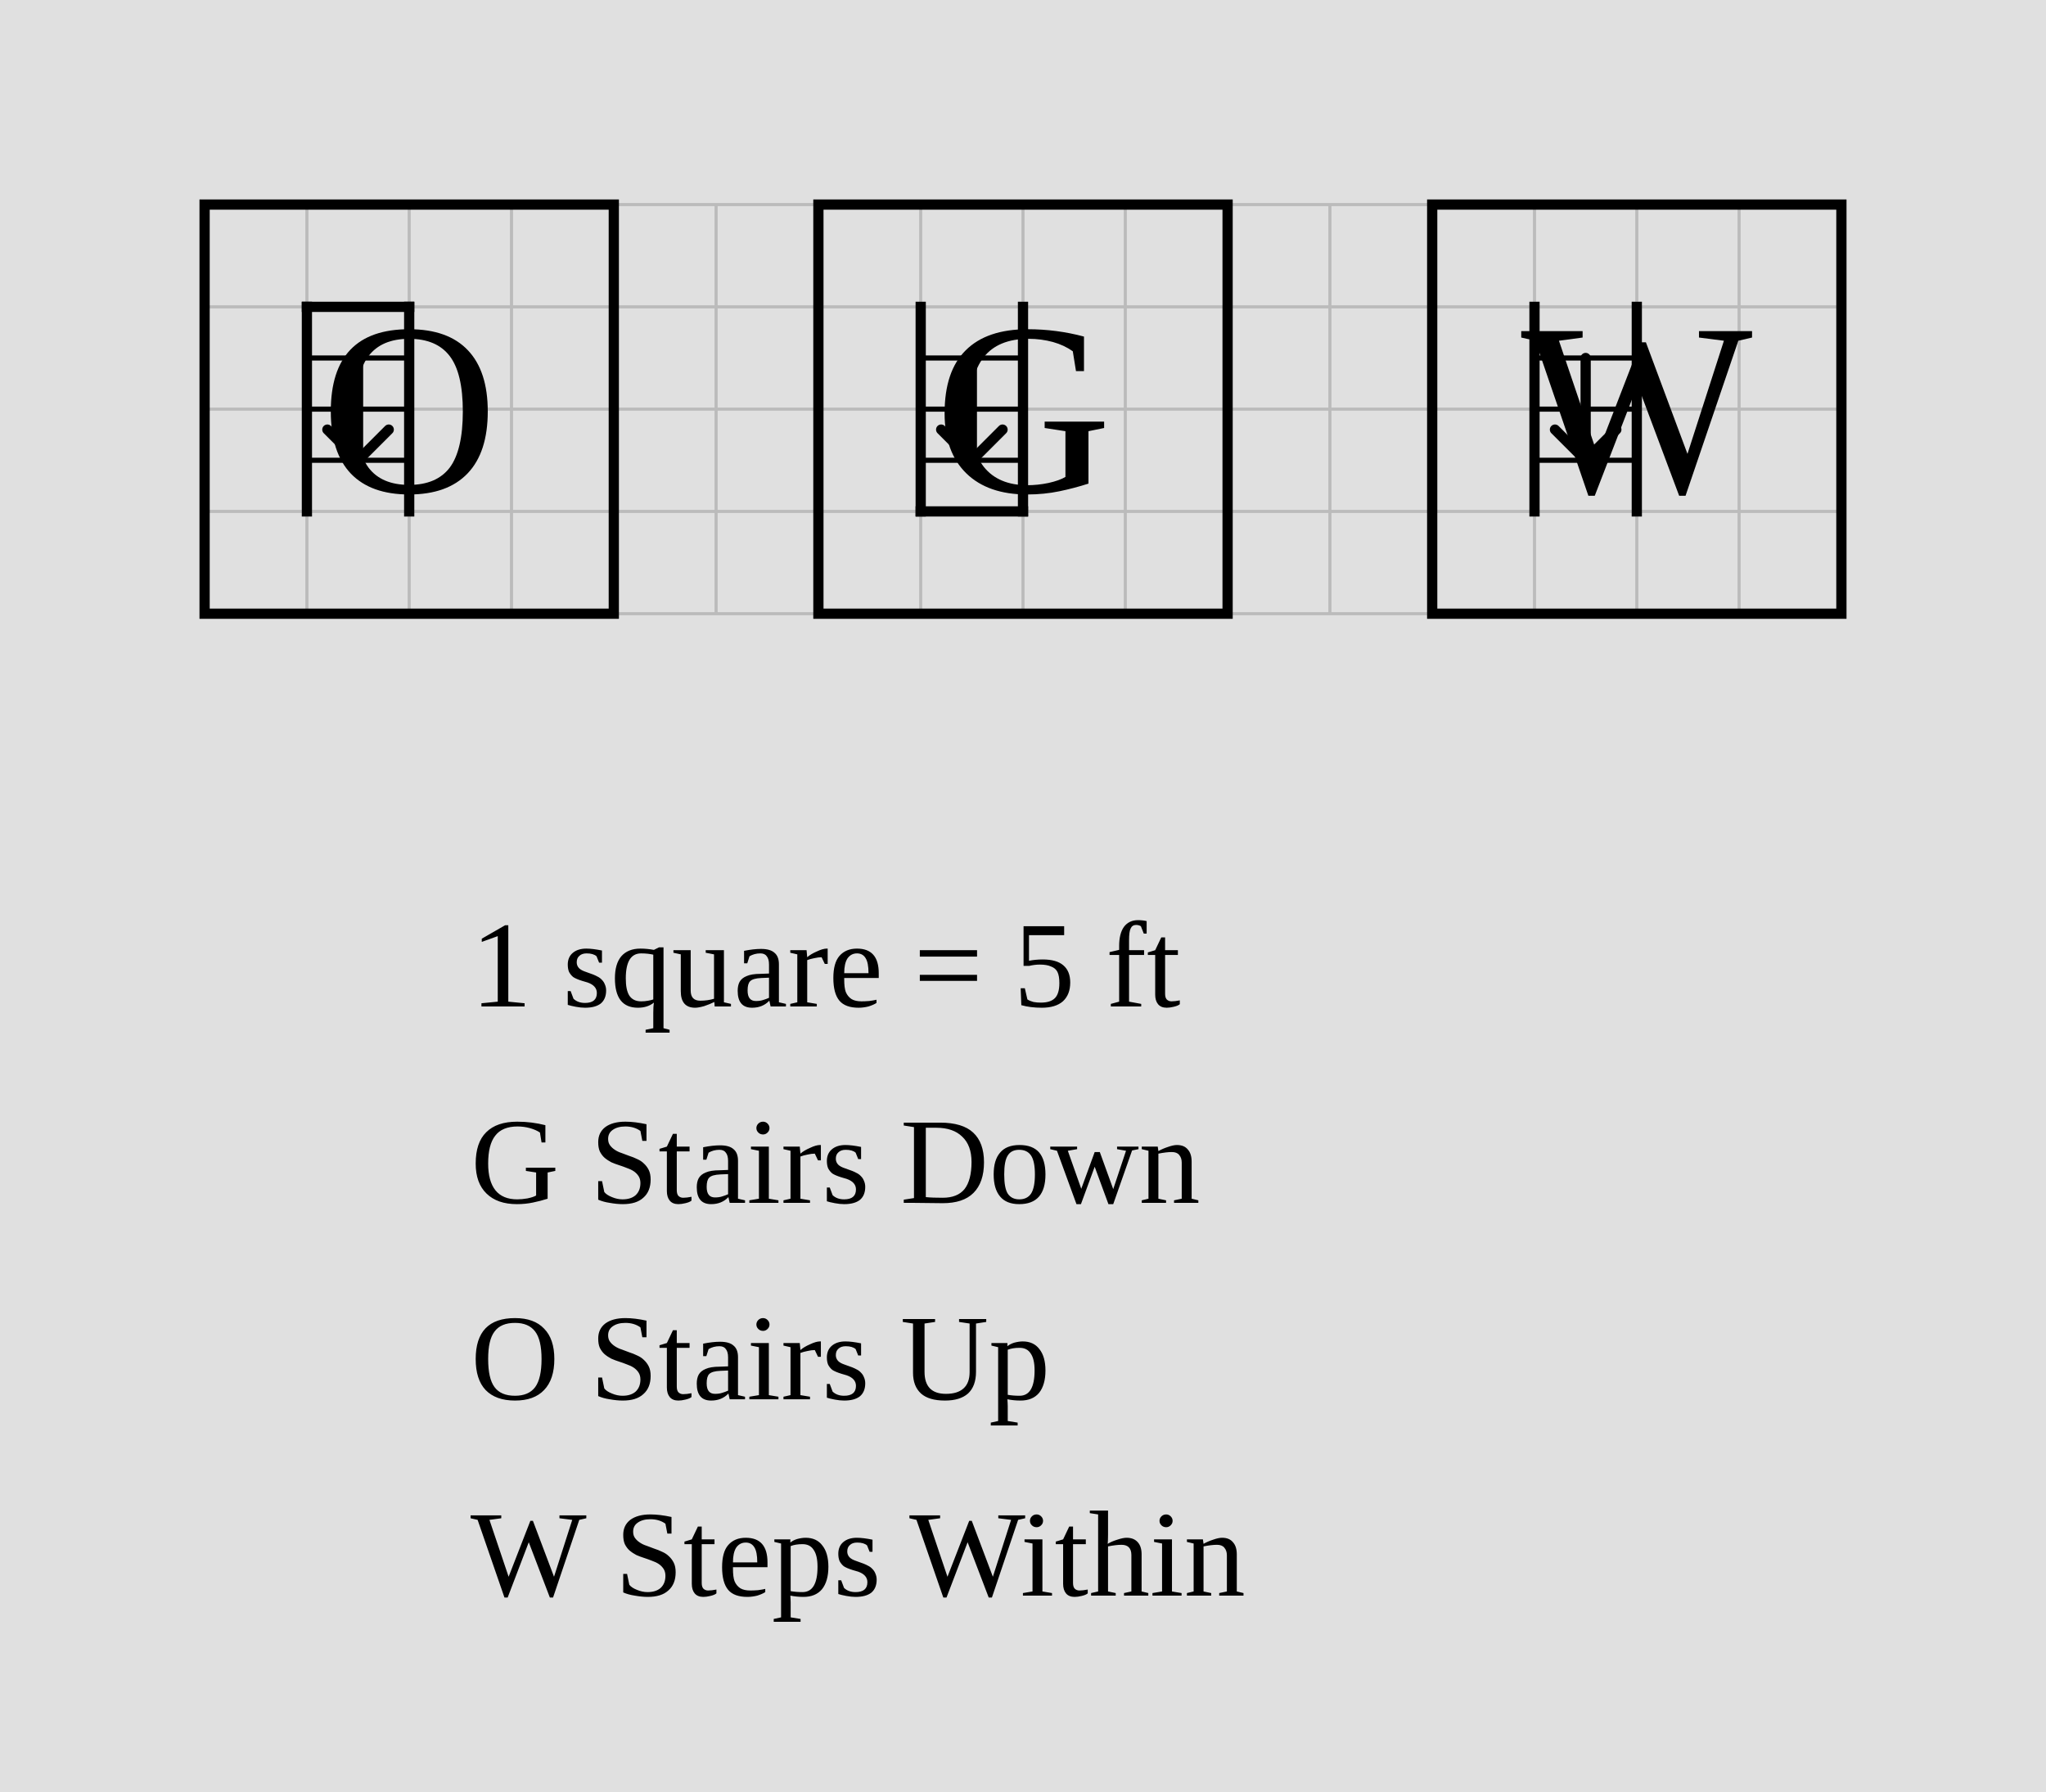
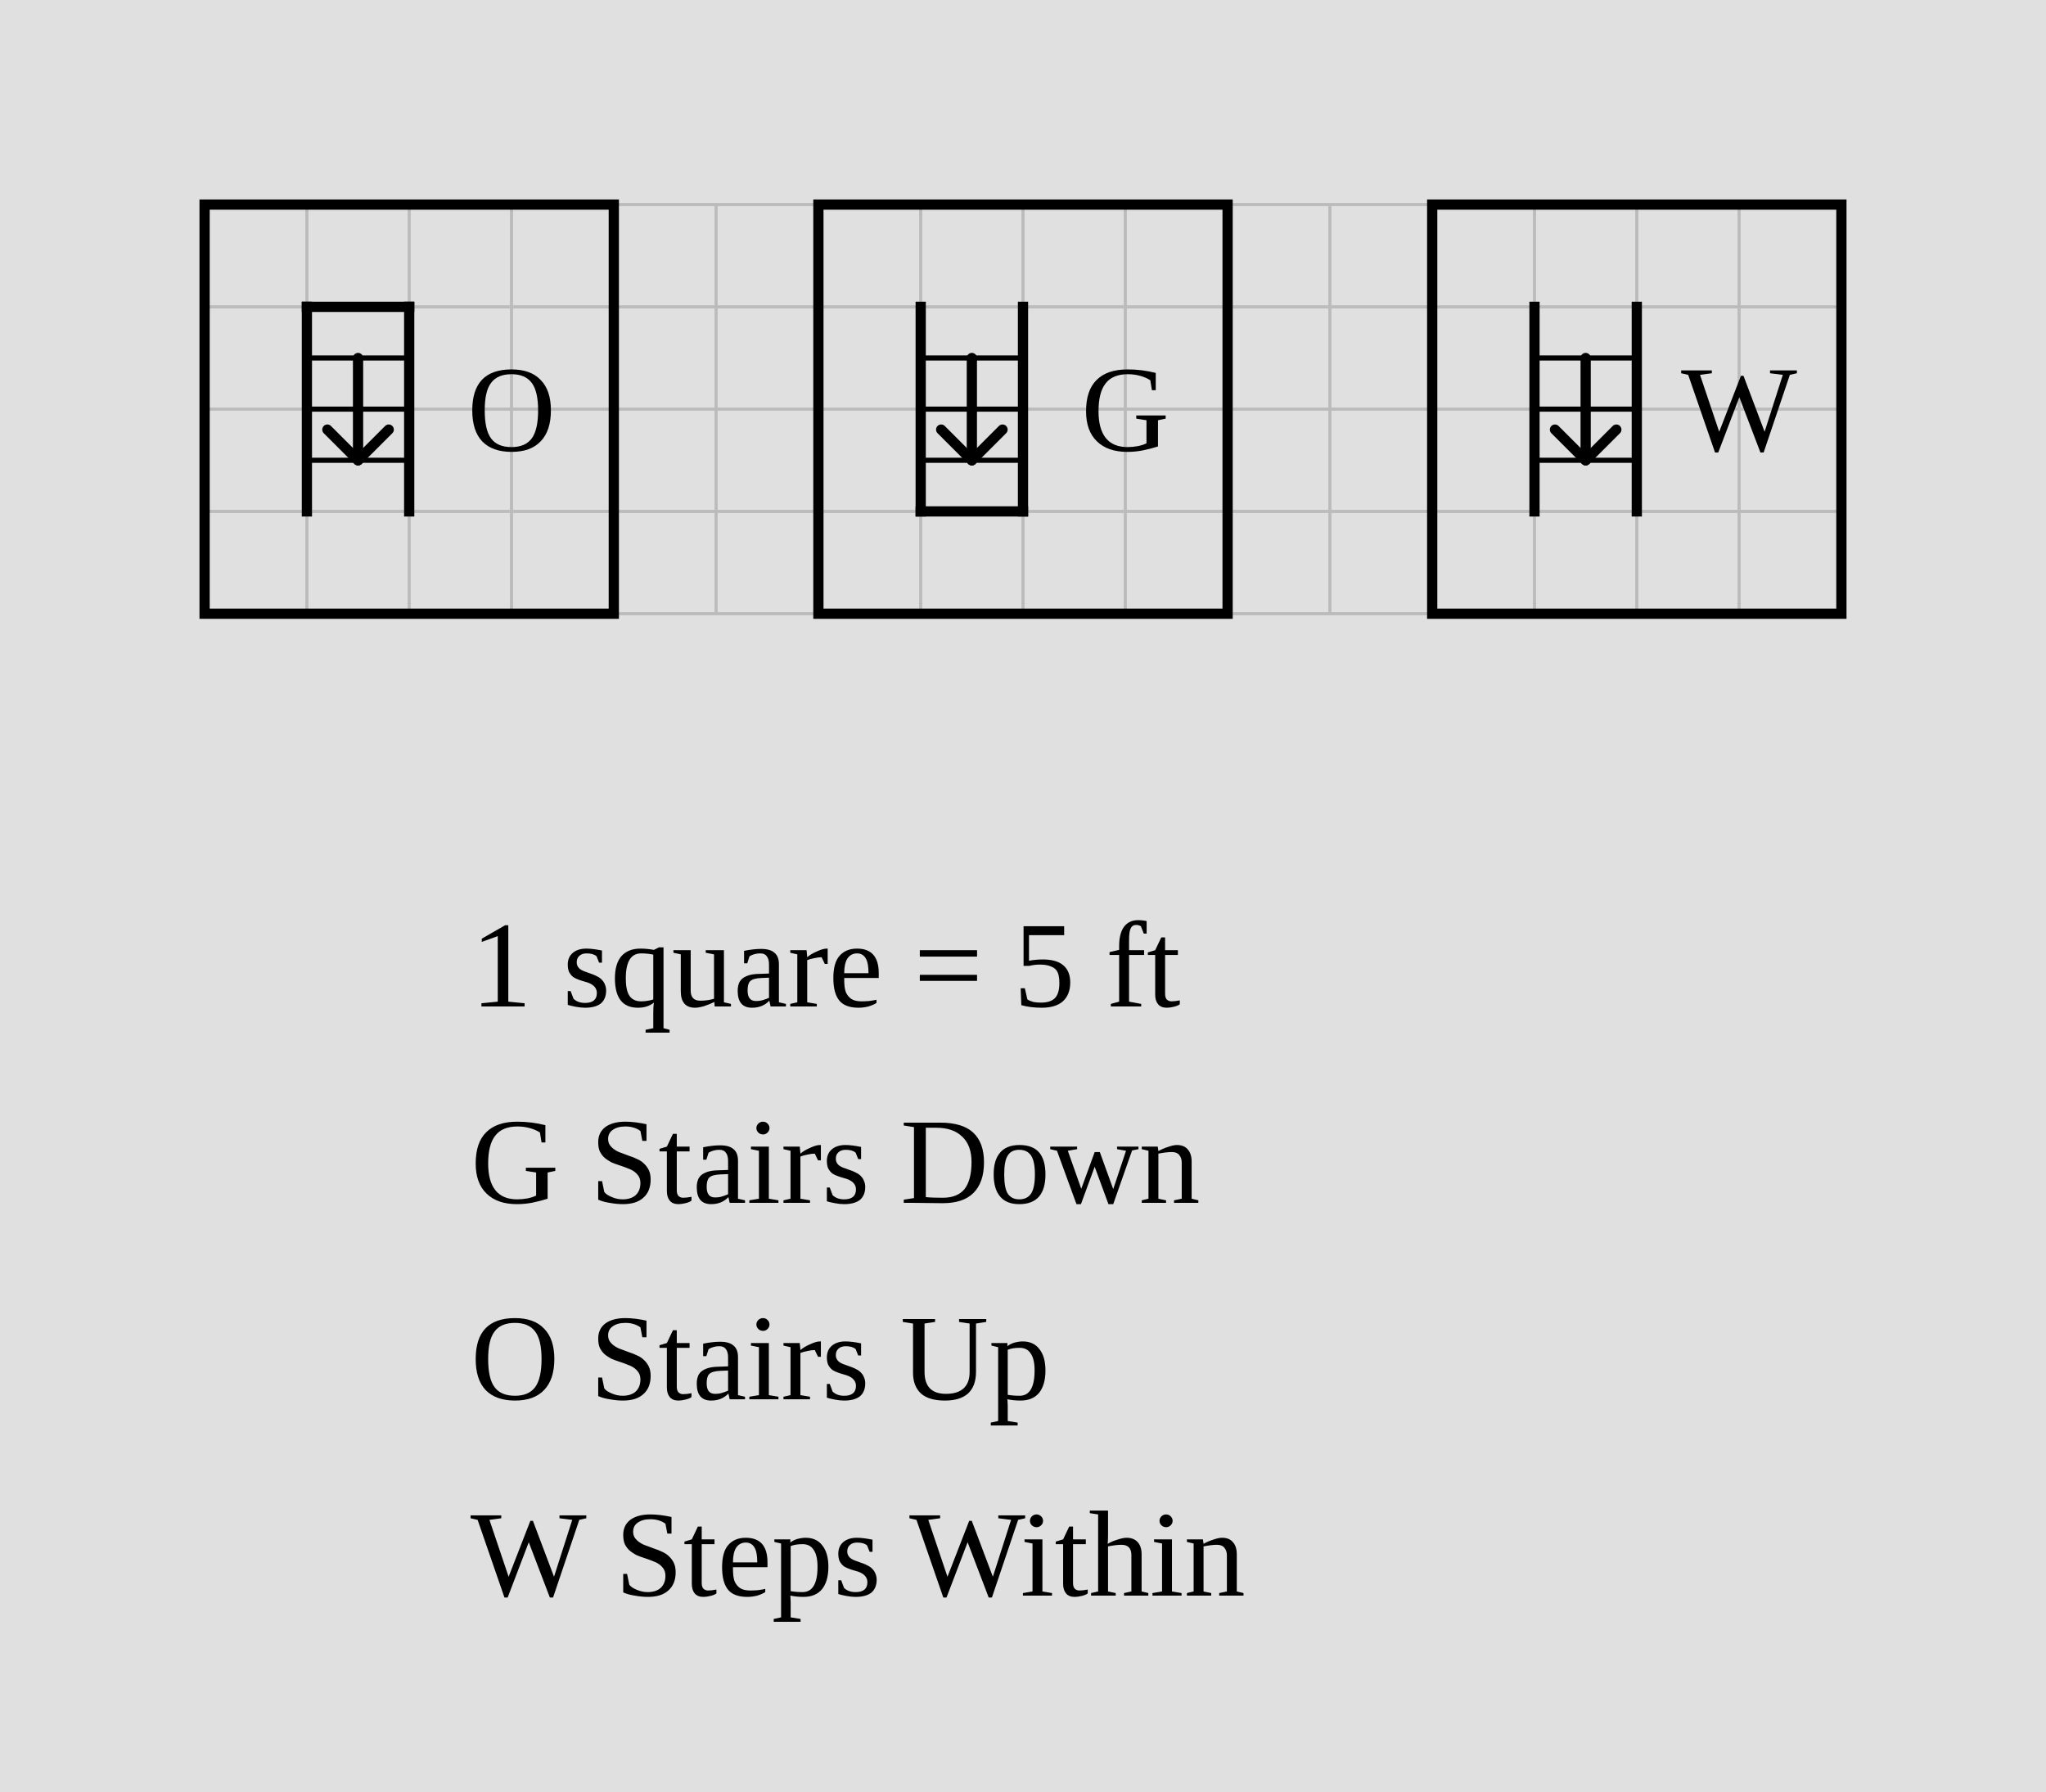
<svg xmlns="http://www.w3.org/2000/svg" width="1000" height="876" viewBox="-10 -10 100 87.6">
  <rect x="-10" y="-10" width="100" height="87.6" fill="#e0e0e0" />
  <g stroke="#bbb" stroke-width="0.15">
    <line x1="0" y1="0" x2="0" y2="20" />
    <line x1="5" y1="0" x2="5" y2="20" />
    <line x1="10" y1="0" x2="10" y2="20" />
    <line x1="15" y1="0" x2="15" y2="20" />
    <line x1="20" y1="0" x2="20" y2="20" />
    <line x1="25" y1="0" x2="25" y2="20" />
    <line x1="30" y1="0" x2="30" y2="20" />
    <line x1="35" y1="0" x2="35" y2="20" />
    <line x1="40" y1="0" x2="40" y2="20" />
    <line x1="45" y1="0" x2="45" y2="20" />
    <line x1="50" y1="0" x2="50" y2="20" />
    <line x1="55" y1="0" x2="55" y2="20" />
    <line x1="60" y1="0" x2="60" y2="20" />
    <line x1="65" y1="0" x2="65" y2="20" />
    <line x1="70" y1="0" x2="70" y2="20" />
    <line x1="75" y1="0" x2="75" y2="20" />
    <line x1="80" y1="0" x2="80" y2="20" />
    <line x1="0" y1="0" x2="80" y2="0" />
    <line x1="0" y1="5" x2="80" y2="5" />
    <line x1="0" y1="10" x2="80" y2="10" />
    <line x1="0" y1="15" x2="80" y2="15" />
    <line x1="0" y1="20" x2="80" y2="20" />
  </g>
  <rect data-room="going-down" x="30" y="0" width="20" height="20" fill="none" stroke="black" stroke-width="0.5" />
-   <text data-room="going-down" x="40" y="10" text-anchor="middle" dominant-baseline="central" font-size="12">G</text>
+   <text data-room="going-down" x="45" y="10" text-anchor="middle" dominant-baseline="central" font-size="6">G</text>
  <rect data-room="going-up" x="0" y="0" width="20" height="20" fill="none" stroke="black" stroke-width="0.5" />
-   <text data-room="going-up" x="10" y="10" text-anchor="middle" dominant-baseline="central" font-size="12">O</text>
+   <text data-room="going-up" x="15" y="10" text-anchor="middle" dominant-baseline="central" font-size="6">O</text>
  <rect data-room="within" x="60" y="0" width="20" height="20" fill="none" stroke="black" stroke-width="0.5" />
-   <text data-room="within" x="70" y="10" text-anchor="middle" dominant-baseline="central" font-size="12">W</text>
+   <text data-room="within" x="75" y="10" text-anchor="middle" dominant-baseline="central" font-size="6">W</text>
  <g class="stairs" data-room="going-up">
    <line x1="5" y1="5" x2="10" y2="5" stroke="black" stroke-width="0.5" stroke-linecap="square" />
    <line x1="5" y1="5" x2="5" y2="15" stroke="black" stroke-width="0.5" stroke-linecap="square" />
    <line x1="10" y1="5" x2="10" y2="15" stroke="black" stroke-width="0.5" stroke-linecap="square" />
    <line x1="5" y1="7.5" x2="10" y2="7.5" stroke="black" stroke-width="0.25" />
    <line x1="5" y1="10" x2="10" y2="10" stroke="black" stroke-width="0.25" />
    <line x1="5" y1="12.5" x2="10" y2="12.5" stroke="black" stroke-width="0.25" />
    <line x1="7.5" y1="7.5" x2="7.5" y2="12.5" stroke="black" stroke-width="0.5" stroke-linecap="round" />
    <line x1="7.5" y1="12.5" x2="6" y2="11" stroke="black" stroke-width="0.5" stroke-linecap="round" />
    <line x1="7.5" y1="12.5" x2="9" y2="11" stroke="black" stroke-width="0.5" stroke-linecap="round" />
  </g>
  <g class="stairs" data-room="going-down">
    <line x1="35" y1="15" x2="40" y2="15" stroke="black" stroke-width="0.5" stroke-linecap="square" />
    <line x1="35" y1="5" x2="35" y2="15" stroke="black" stroke-width="0.5" stroke-linecap="square" />
    <line x1="40" y1="5" x2="40" y2="15" stroke="black" stroke-width="0.5" stroke-linecap="square" />
    <line x1="35" y1="7.5" x2="40" y2="7.5" stroke="black" stroke-width="0.25" />
    <line x1="35" y1="10" x2="40" y2="10" stroke="black" stroke-width="0.25" />
    <line x1="35" y1="12.5" x2="40" y2="12.5" stroke="black" stroke-width="0.25" />
    <line x1="37.5" y1="7.5" x2="37.5" y2="12.5" stroke="black" stroke-width="0.5" stroke-linecap="round" />
    <line x1="37.5" y1="12.5" x2="36" y2="11" stroke="black" stroke-width="0.5" stroke-linecap="round" />
    <line x1="37.5" y1="12.5" x2="39" y2="11" stroke="black" stroke-width="0.5" stroke-linecap="round" />
  </g>
  <g class="stairs" data-room="within">
    <line x1="65" y1="5" x2="65" y2="15" stroke="black" stroke-width="0.5" stroke-linecap="square" />
    <line x1="70" y1="5" x2="70" y2="15" stroke="black" stroke-width="0.5" stroke-linecap="square" />
    <line x1="65" y1="7.5" x2="70" y2="7.5" stroke="black" stroke-width="0.25" />
    <line x1="65" y1="10" x2="70" y2="10" stroke="black" stroke-width="0.25" />
    <line x1="65" y1="12.5" x2="70" y2="12.5" stroke="black" stroke-width="0.25" />
    <line x1="67.5" y1="7.5" x2="67.5" y2="12.5" stroke="black" stroke-width="0.5" stroke-linecap="round" />
    <line x1="67.5" y1="12.5" x2="66" y2="11" stroke="black" stroke-width="0.5" stroke-linecap="round" />
    <line x1="67.5" y1="12.5" x2="69" y2="11" stroke="black" stroke-width="0.5" stroke-linecap="round" />
  </g>
  <text class="scale" x="13" y="39.2" font-size="6">1 square = 5 ft</text>
  <text class="key" x="13" y="48.8" font-size="6">G  Stairs Down</text>
  <text class="key" x="13" y="58.4" font-size="6">O  Stairs Up</text>
  <text class="key" x="13" y="68" font-size="6">W  Steps Within</text>
</svg>
